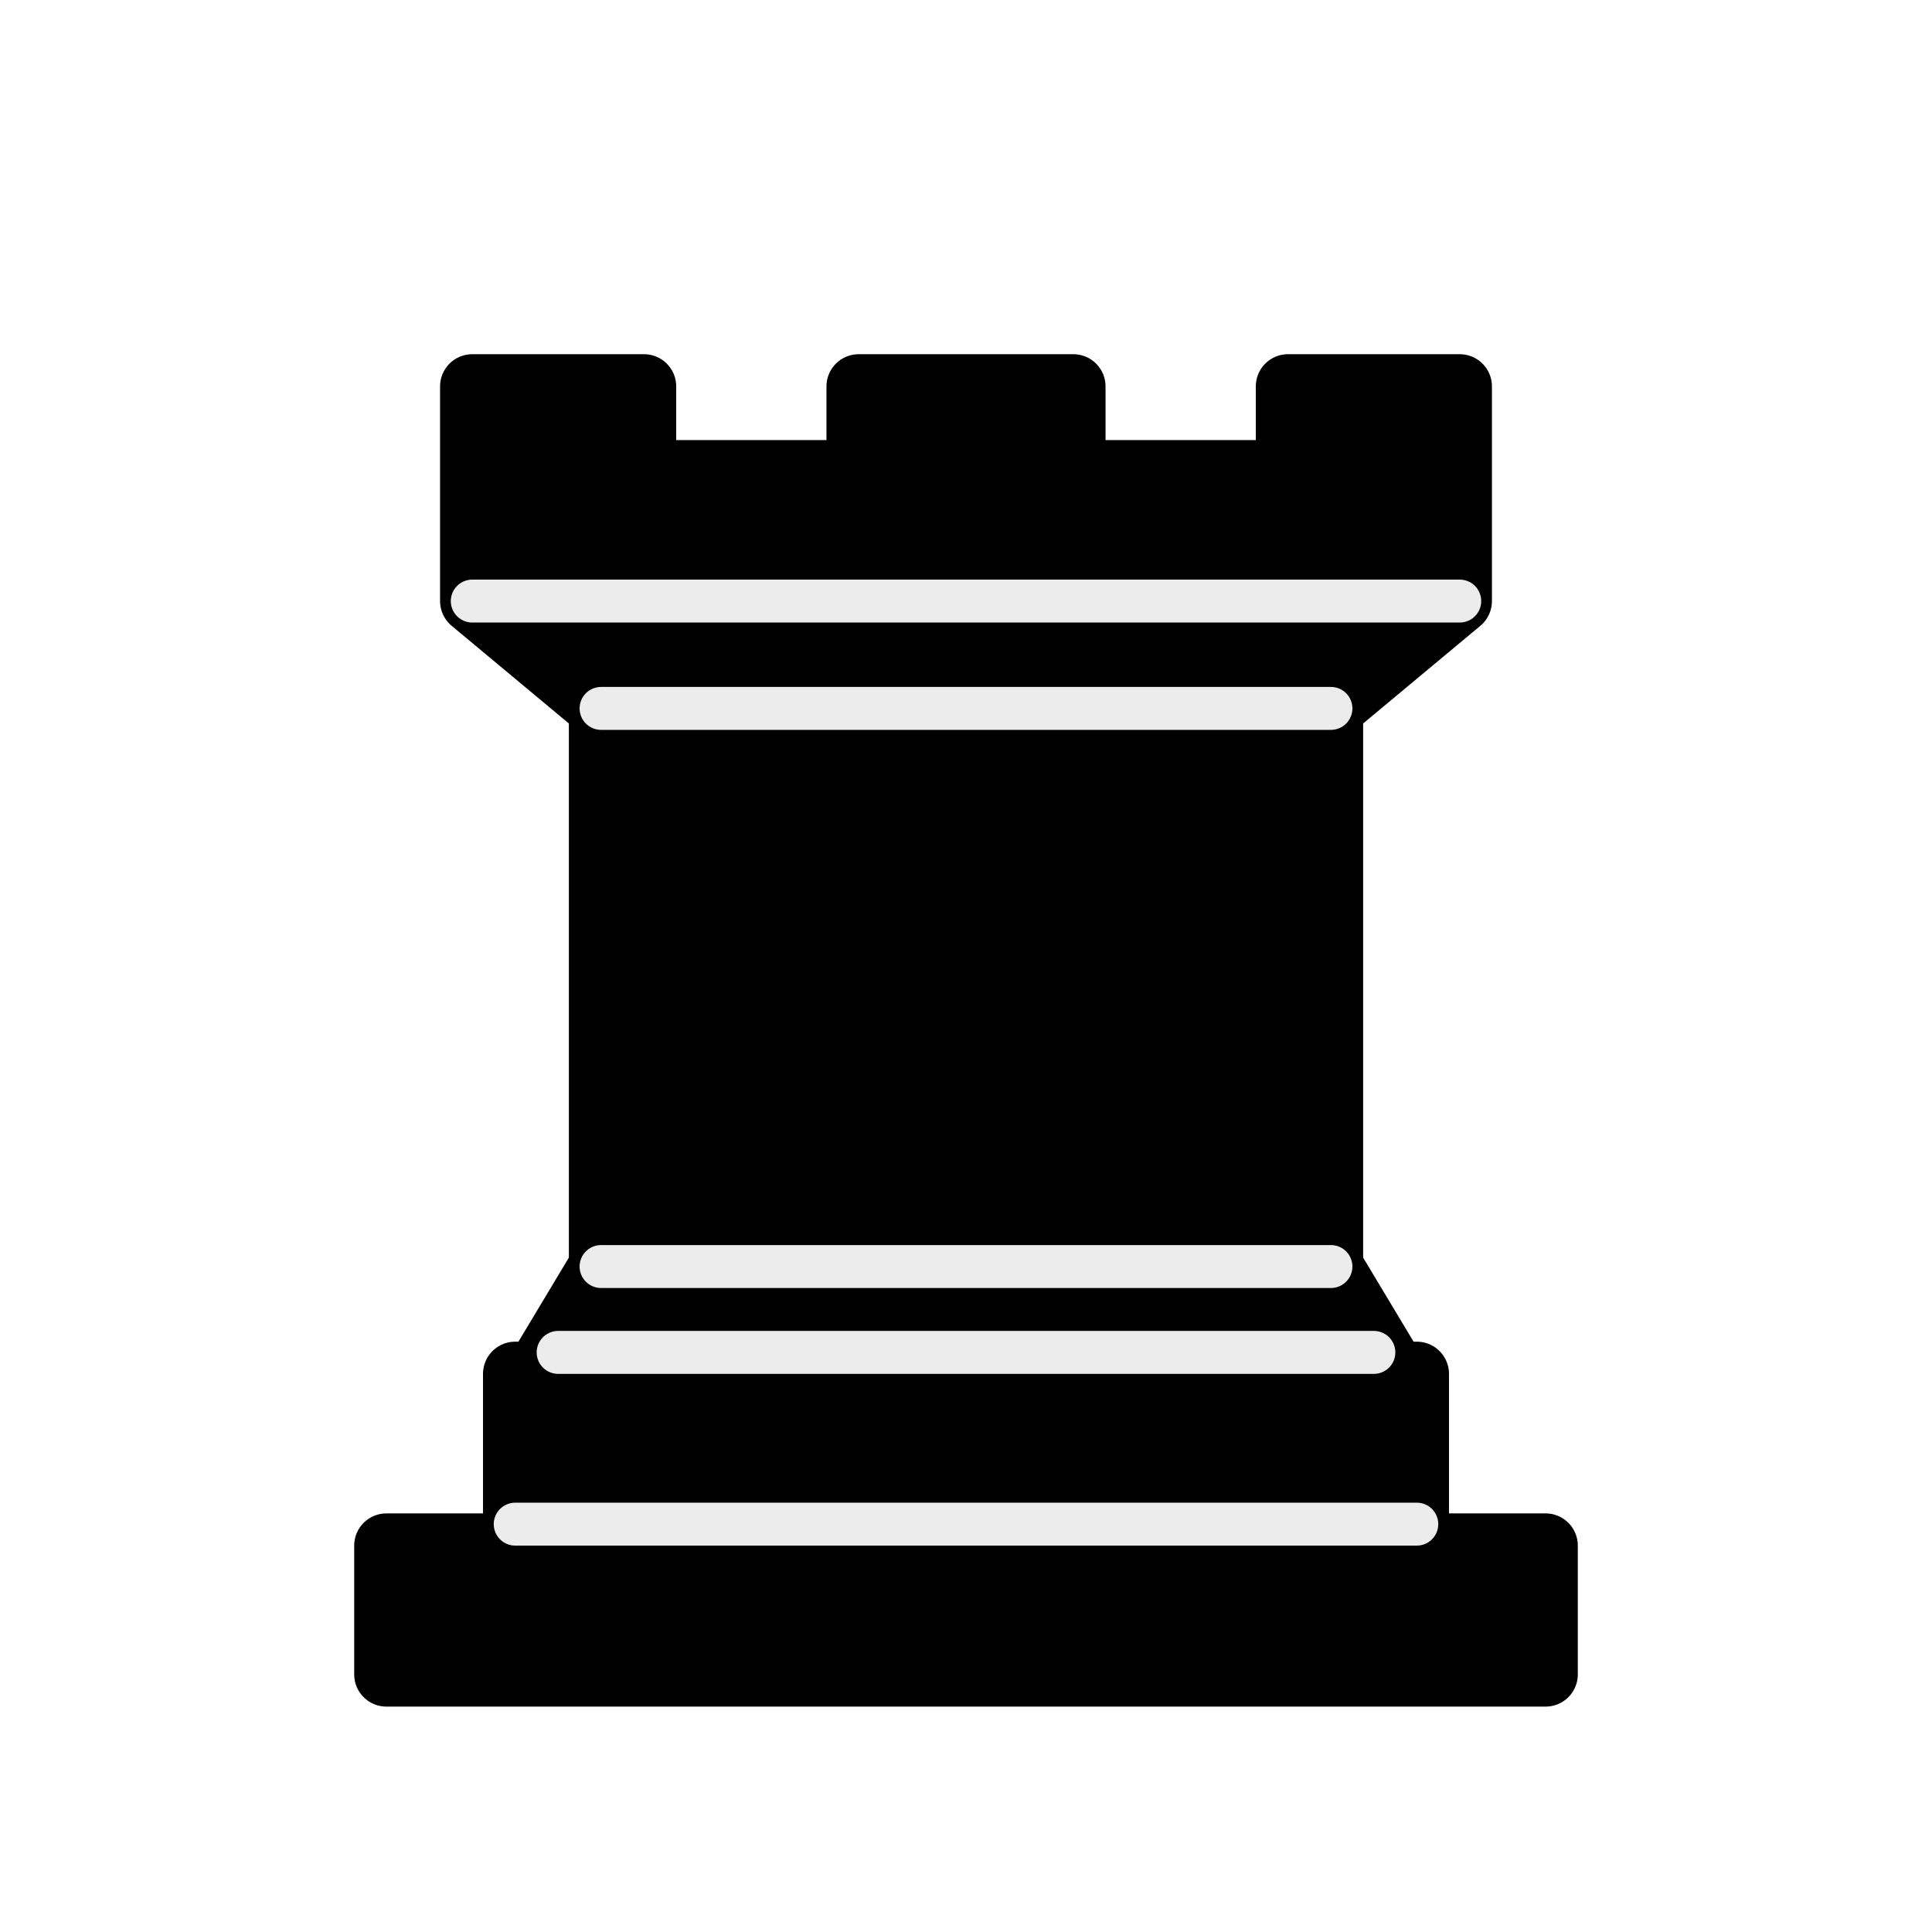
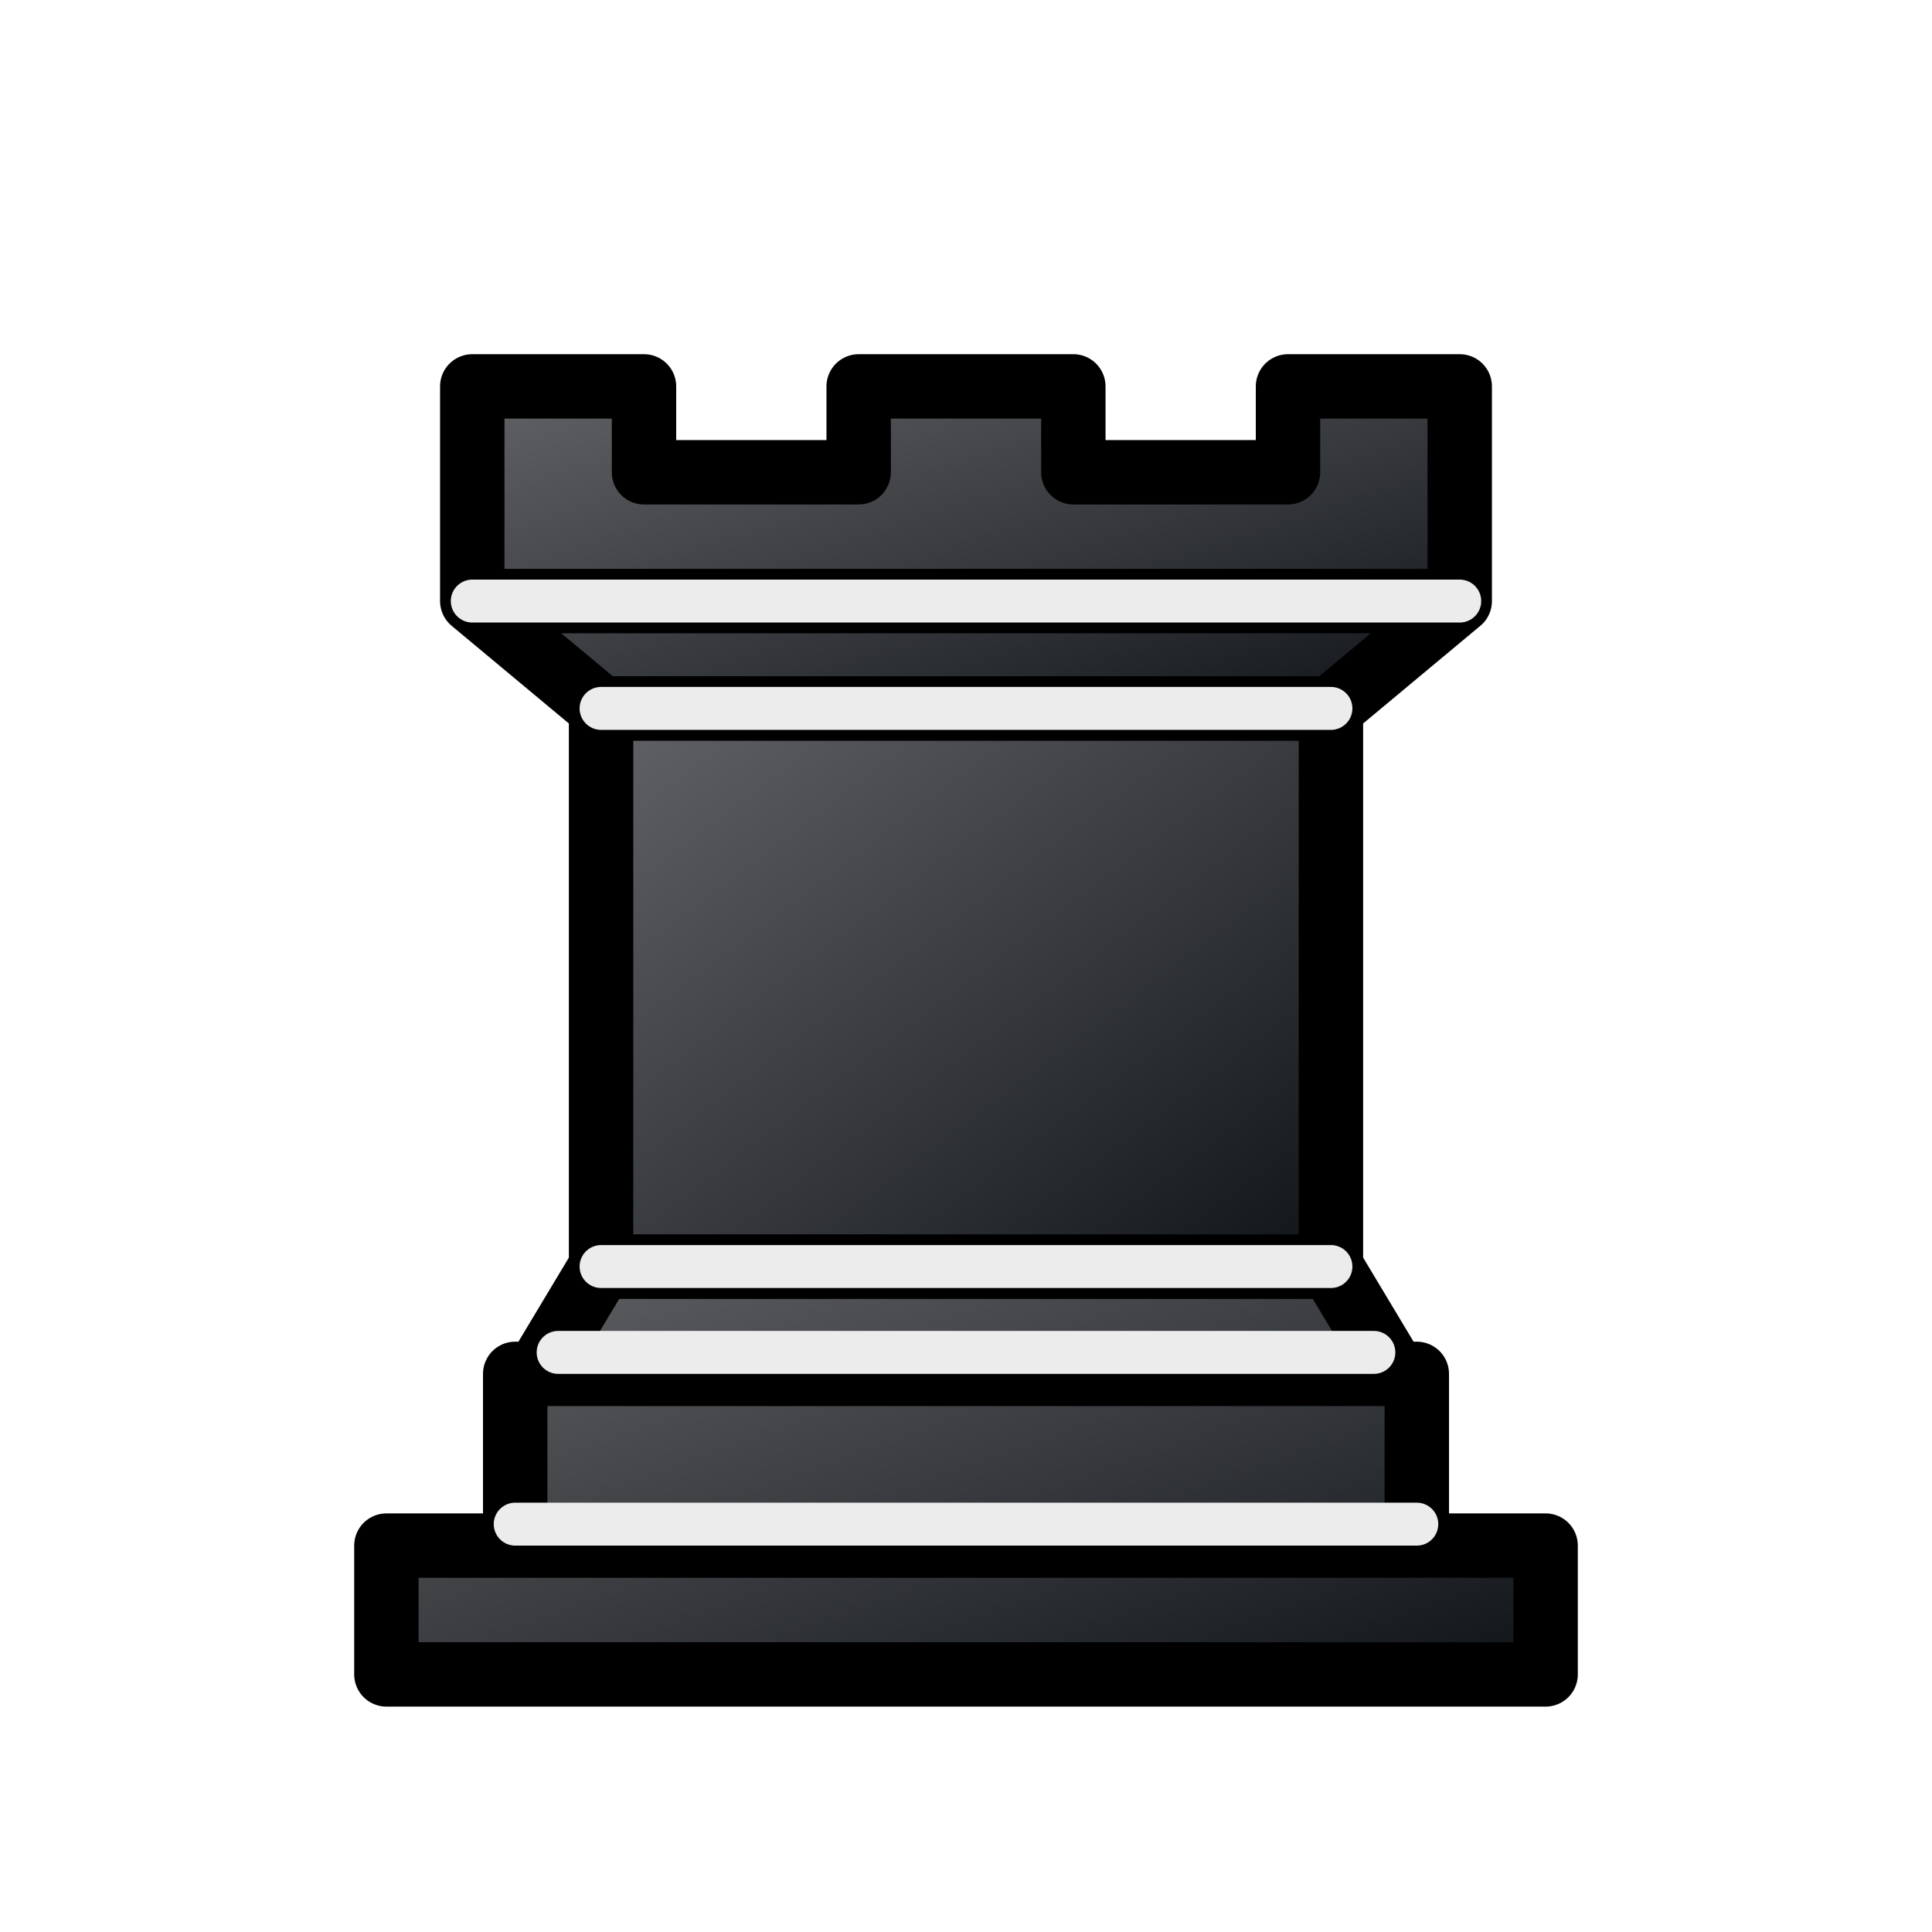
<svg xmlns="http://www.w3.org/2000/svg" style="color-scheme:light only" width="45" height="45" viewBox="0 0 45 45">
  <defs>
    <linearGradient id="piecefill" x1="0" y1="0" x2="1" y2="1">
      <stop stop-color="#626366" />
      <stop offset="1" stop-color="#101419" />
    </linearGradient>
  </defs>
-   <g fill-rule="evenodd" stroke="#000" stroke-linecap="round" stroke-linejoin="round" stroke-width="1.5">
+   <g fill="url(#piecefill)" fill-rule="evenodd" stroke="#000" stroke-linecap="round" stroke-linejoin="round" stroke-width="1.5">
    <path stroke-linecap="butt" d="M9 39h27v-3H9zm3.5-7 1.5-2.5h17l1.5 2.5zm-.5 4v-4h21v4z" />
    <path stroke-linecap="butt" stroke-linejoin="miter" d="M14 29.5v-13h17v13z" />
    <path stroke-linecap="butt" d="M14 16.5 11 14h23l-3 2.5zM11 14V9h4v2h5V9h5v2h5V9h4v5z" />
    <path fill="none" stroke="#ececec" stroke-linejoin="miter" stroke-width="1" d="M12 35.5h21m-20-4h19m-18-2h17m-17-13h17M11 14h23" />
  </g>
</svg>
